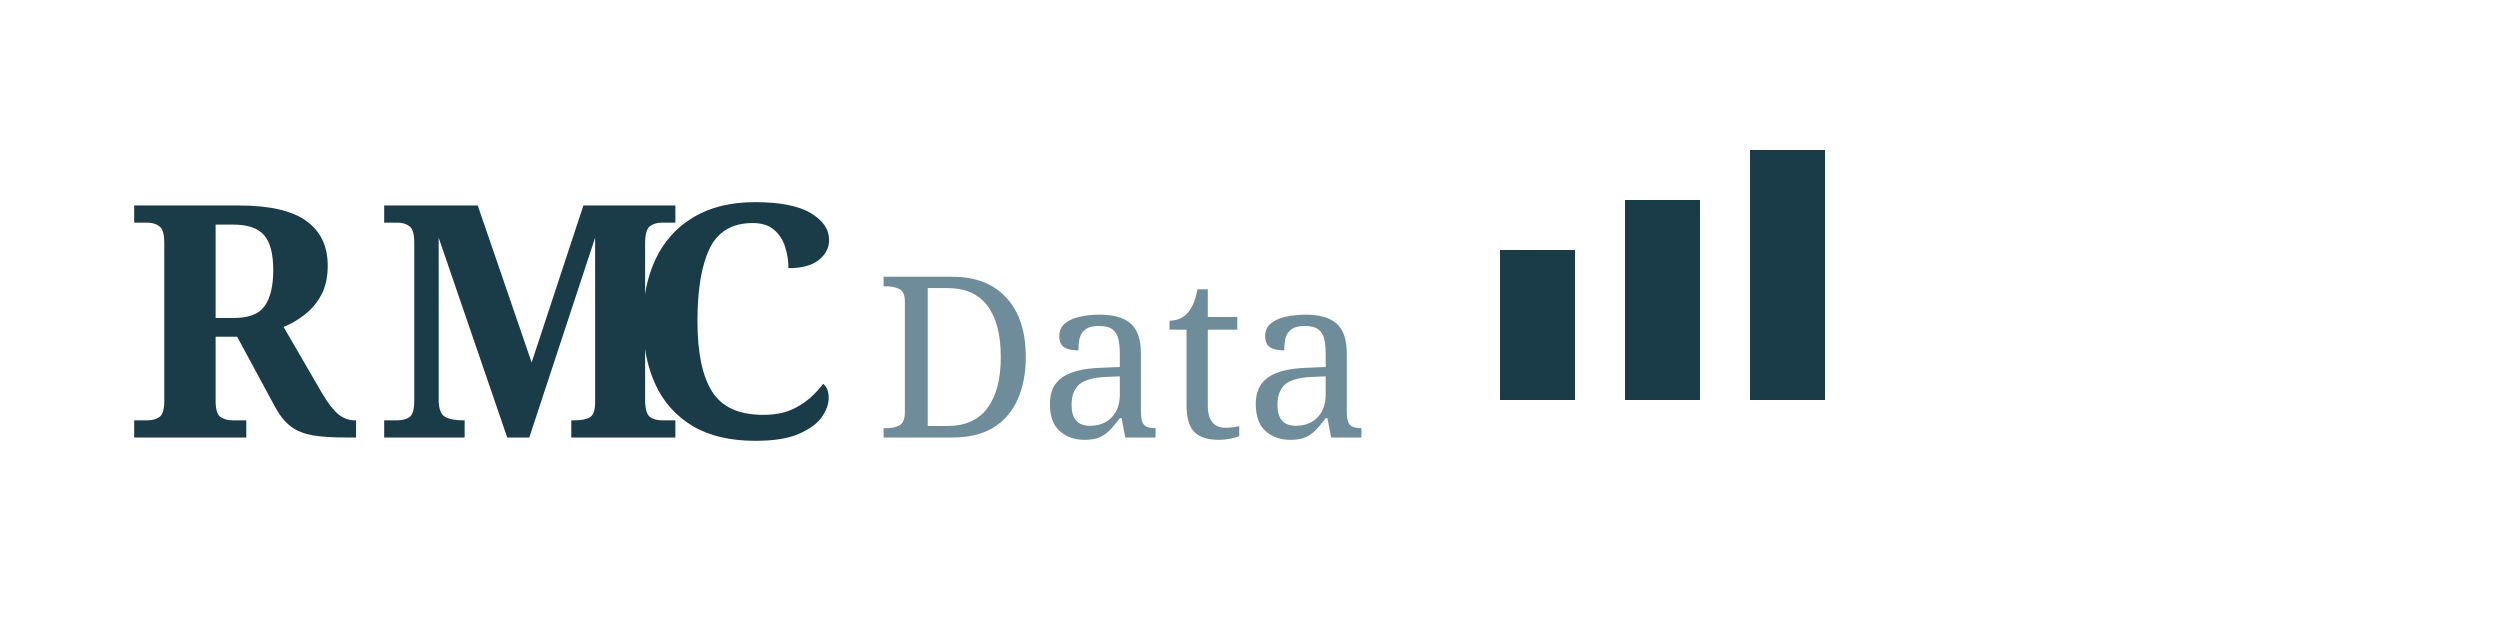
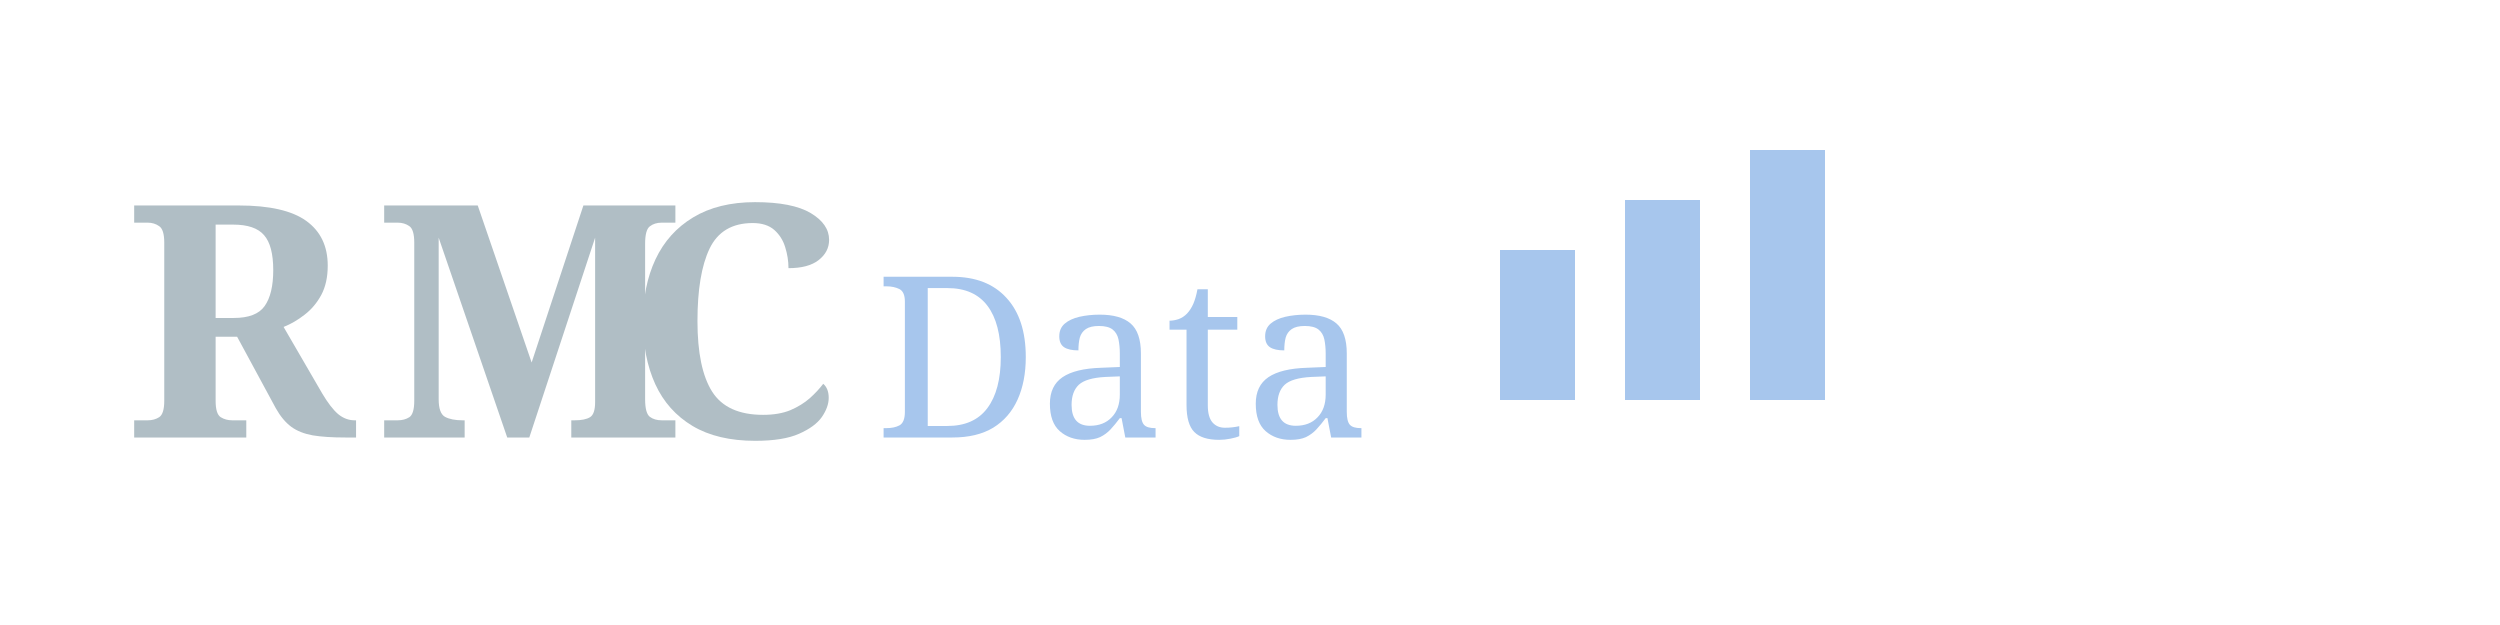
<svg xmlns="http://www.w3.org/2000/svg" viewBox="0 0 200 50" width="200" height="50">
  <rect width="200" height="50" fill="transparent" />
-   <text x="10" y="35" font-family="Georgia, serif" font-size="26" font-weight="bold" fill="#1A3C49">R</text>
-   <text x="30" y="35" font-family="Georgia, serif" font-size="26" font-weight="bold" fill="#1A3C49">M</text>
-   <text x="50" y="35" font-family="Georgia, serif" font-size="26" font-weight="bold" fill="#1A3C49">C</text>
-   <text x="70" y="35" font-family="Georgia, serif" font-size="18" font-weight="normal" fill="#6F8C9A">Data</text>
-   <rect x="120" y="20" width="6" height="12" fill="#1A3C49" />
-   <rect x="130" y="16" width="6" height="16" fill="#1A3C49" />
-   <rect x="140" y="12" width="6" height="20" fill="#1A3C49" />
+   <text x="10" y="35" font-family="Georgia, serif" font-size="26" font-weight="bold" fill="#B0BEC5">R</text>
+   <text x="30" y="35" font-family="Georgia, serif" font-size="26" font-weight="bold" fill="#B0BEC5">M</text>
+   <text x="50" y="35" font-family="Georgia, serif" font-size="26" font-weight="bold" fill="#B0BEC5">C</text>
+   <text x="70" y="35" font-family="Georgia, serif" font-size="18" font-weight="normal" fill="#A7C6ED">Data</text>
+   <rect x="120" y="20" width="6" height="12" fill="#A7C6ED" />
+   <rect x="130" y="16" width="6" height="16" fill="#A7C6ED" />
+   <rect x="140" y="12" width="6" height="20" fill="#A7C6ED" />
</svg>
